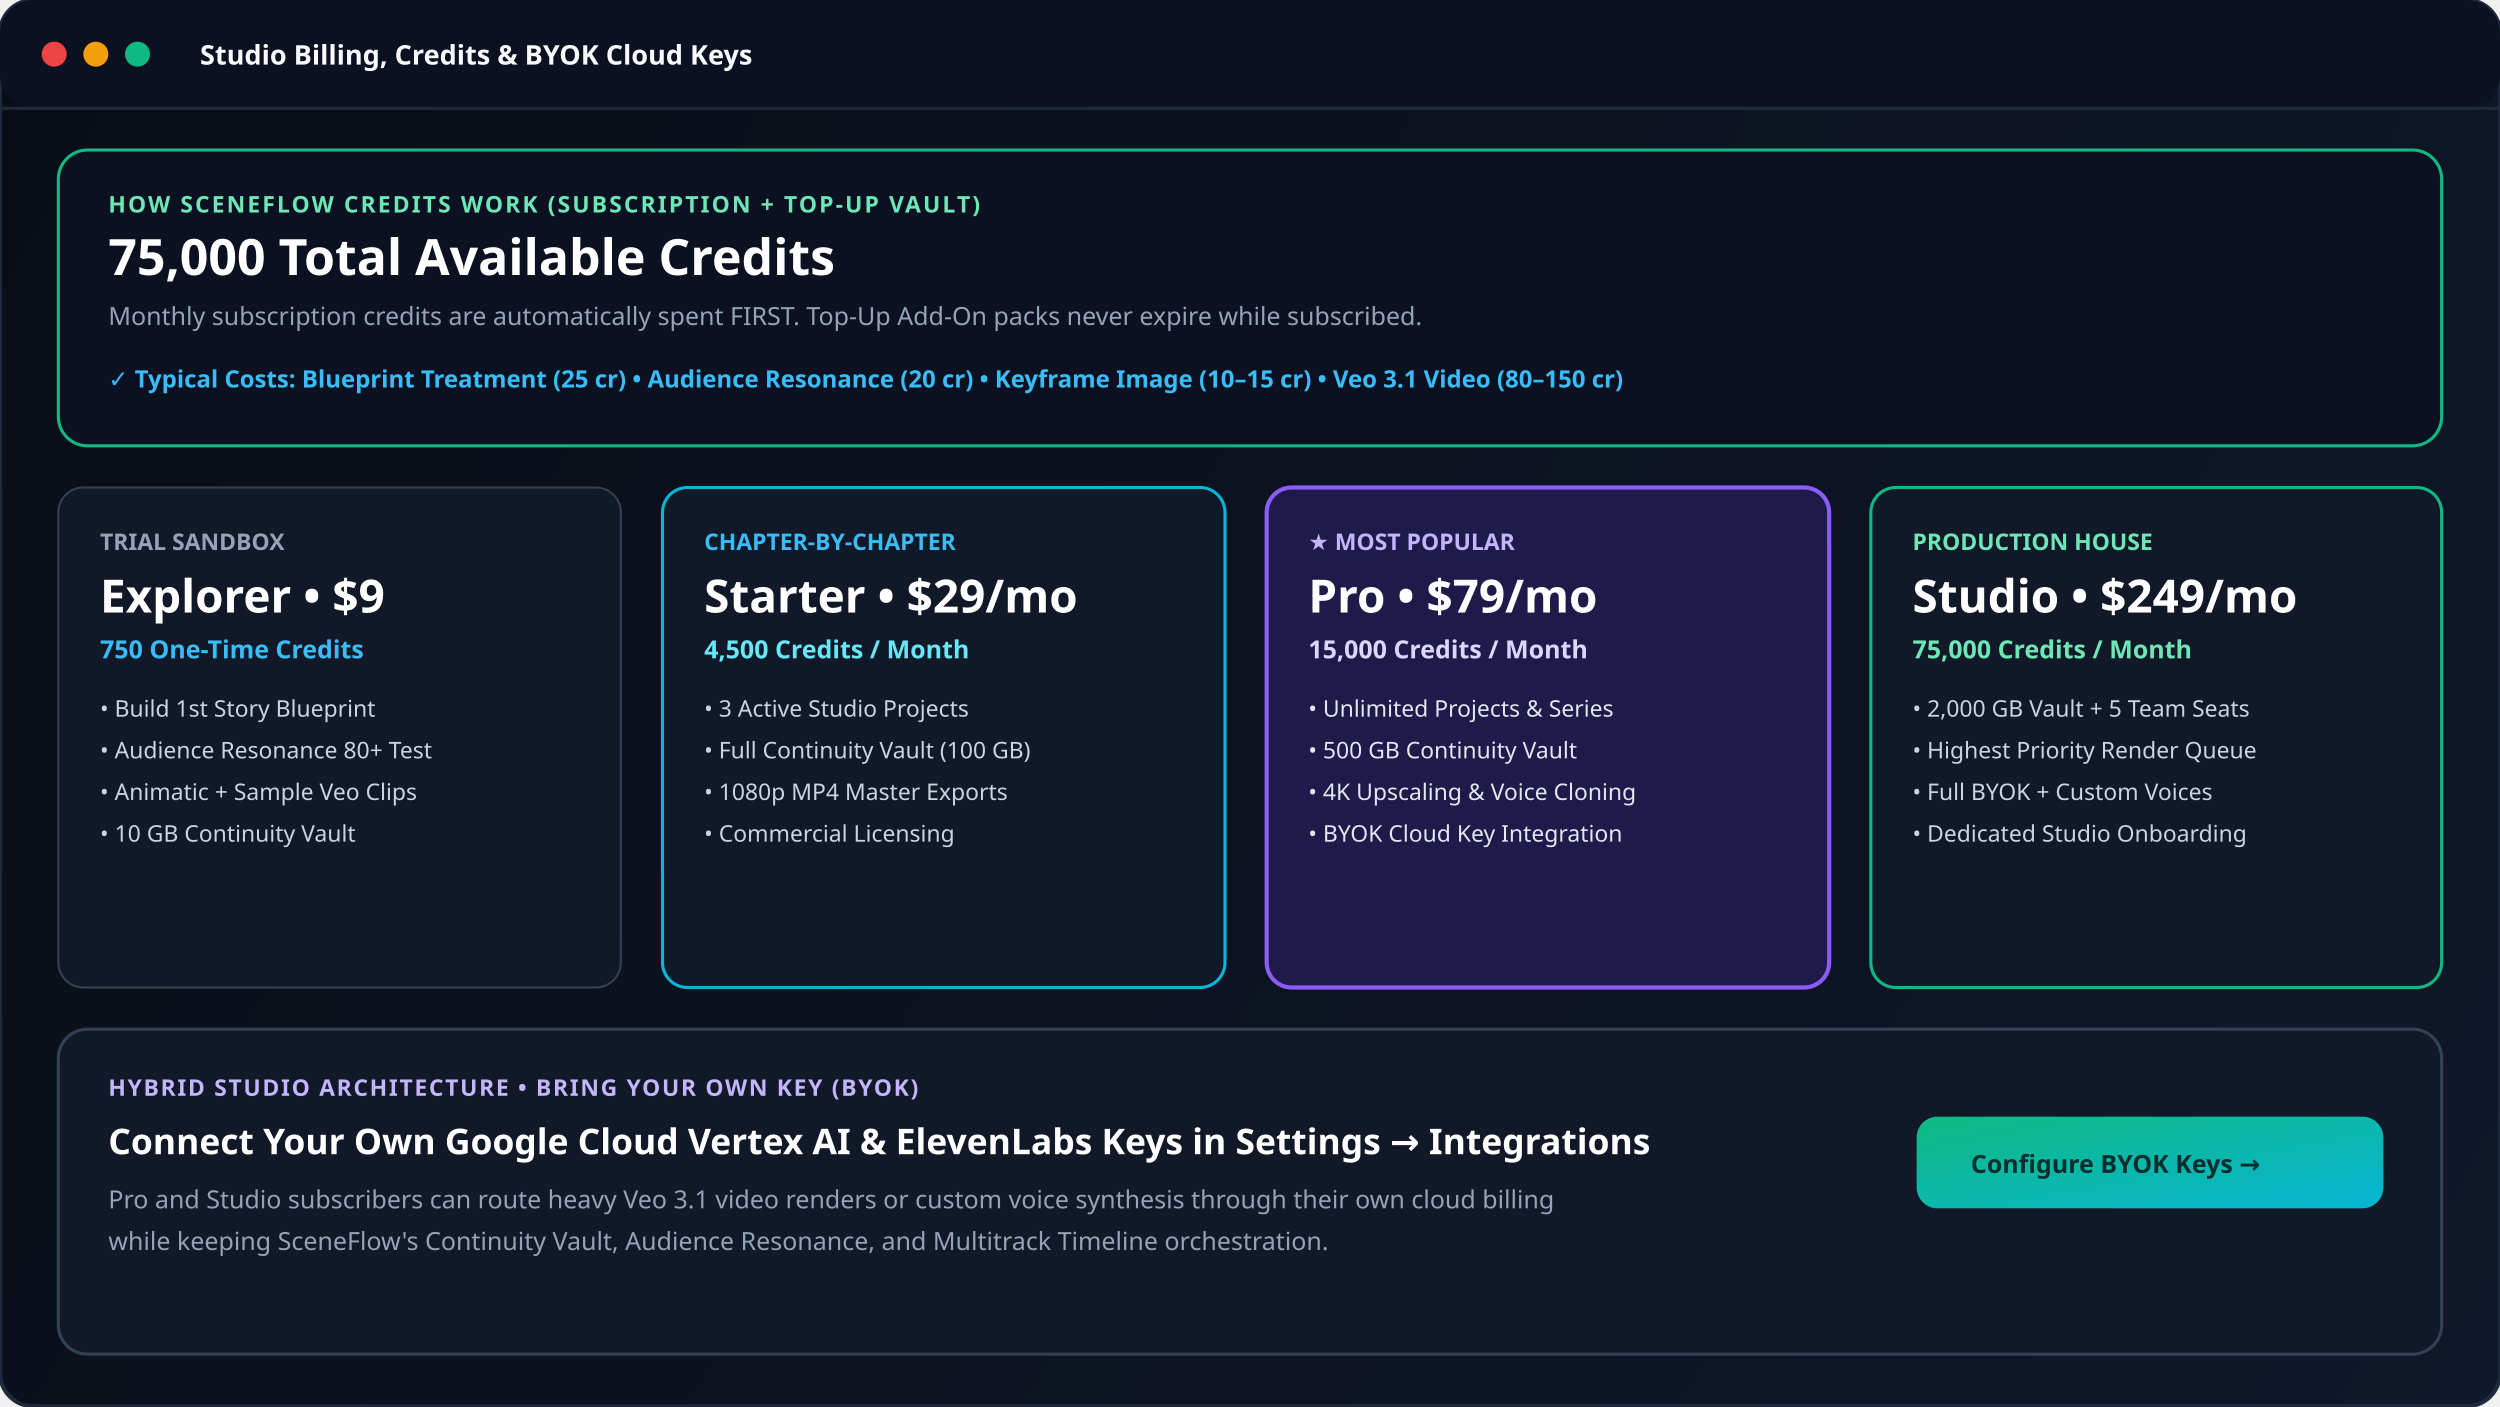
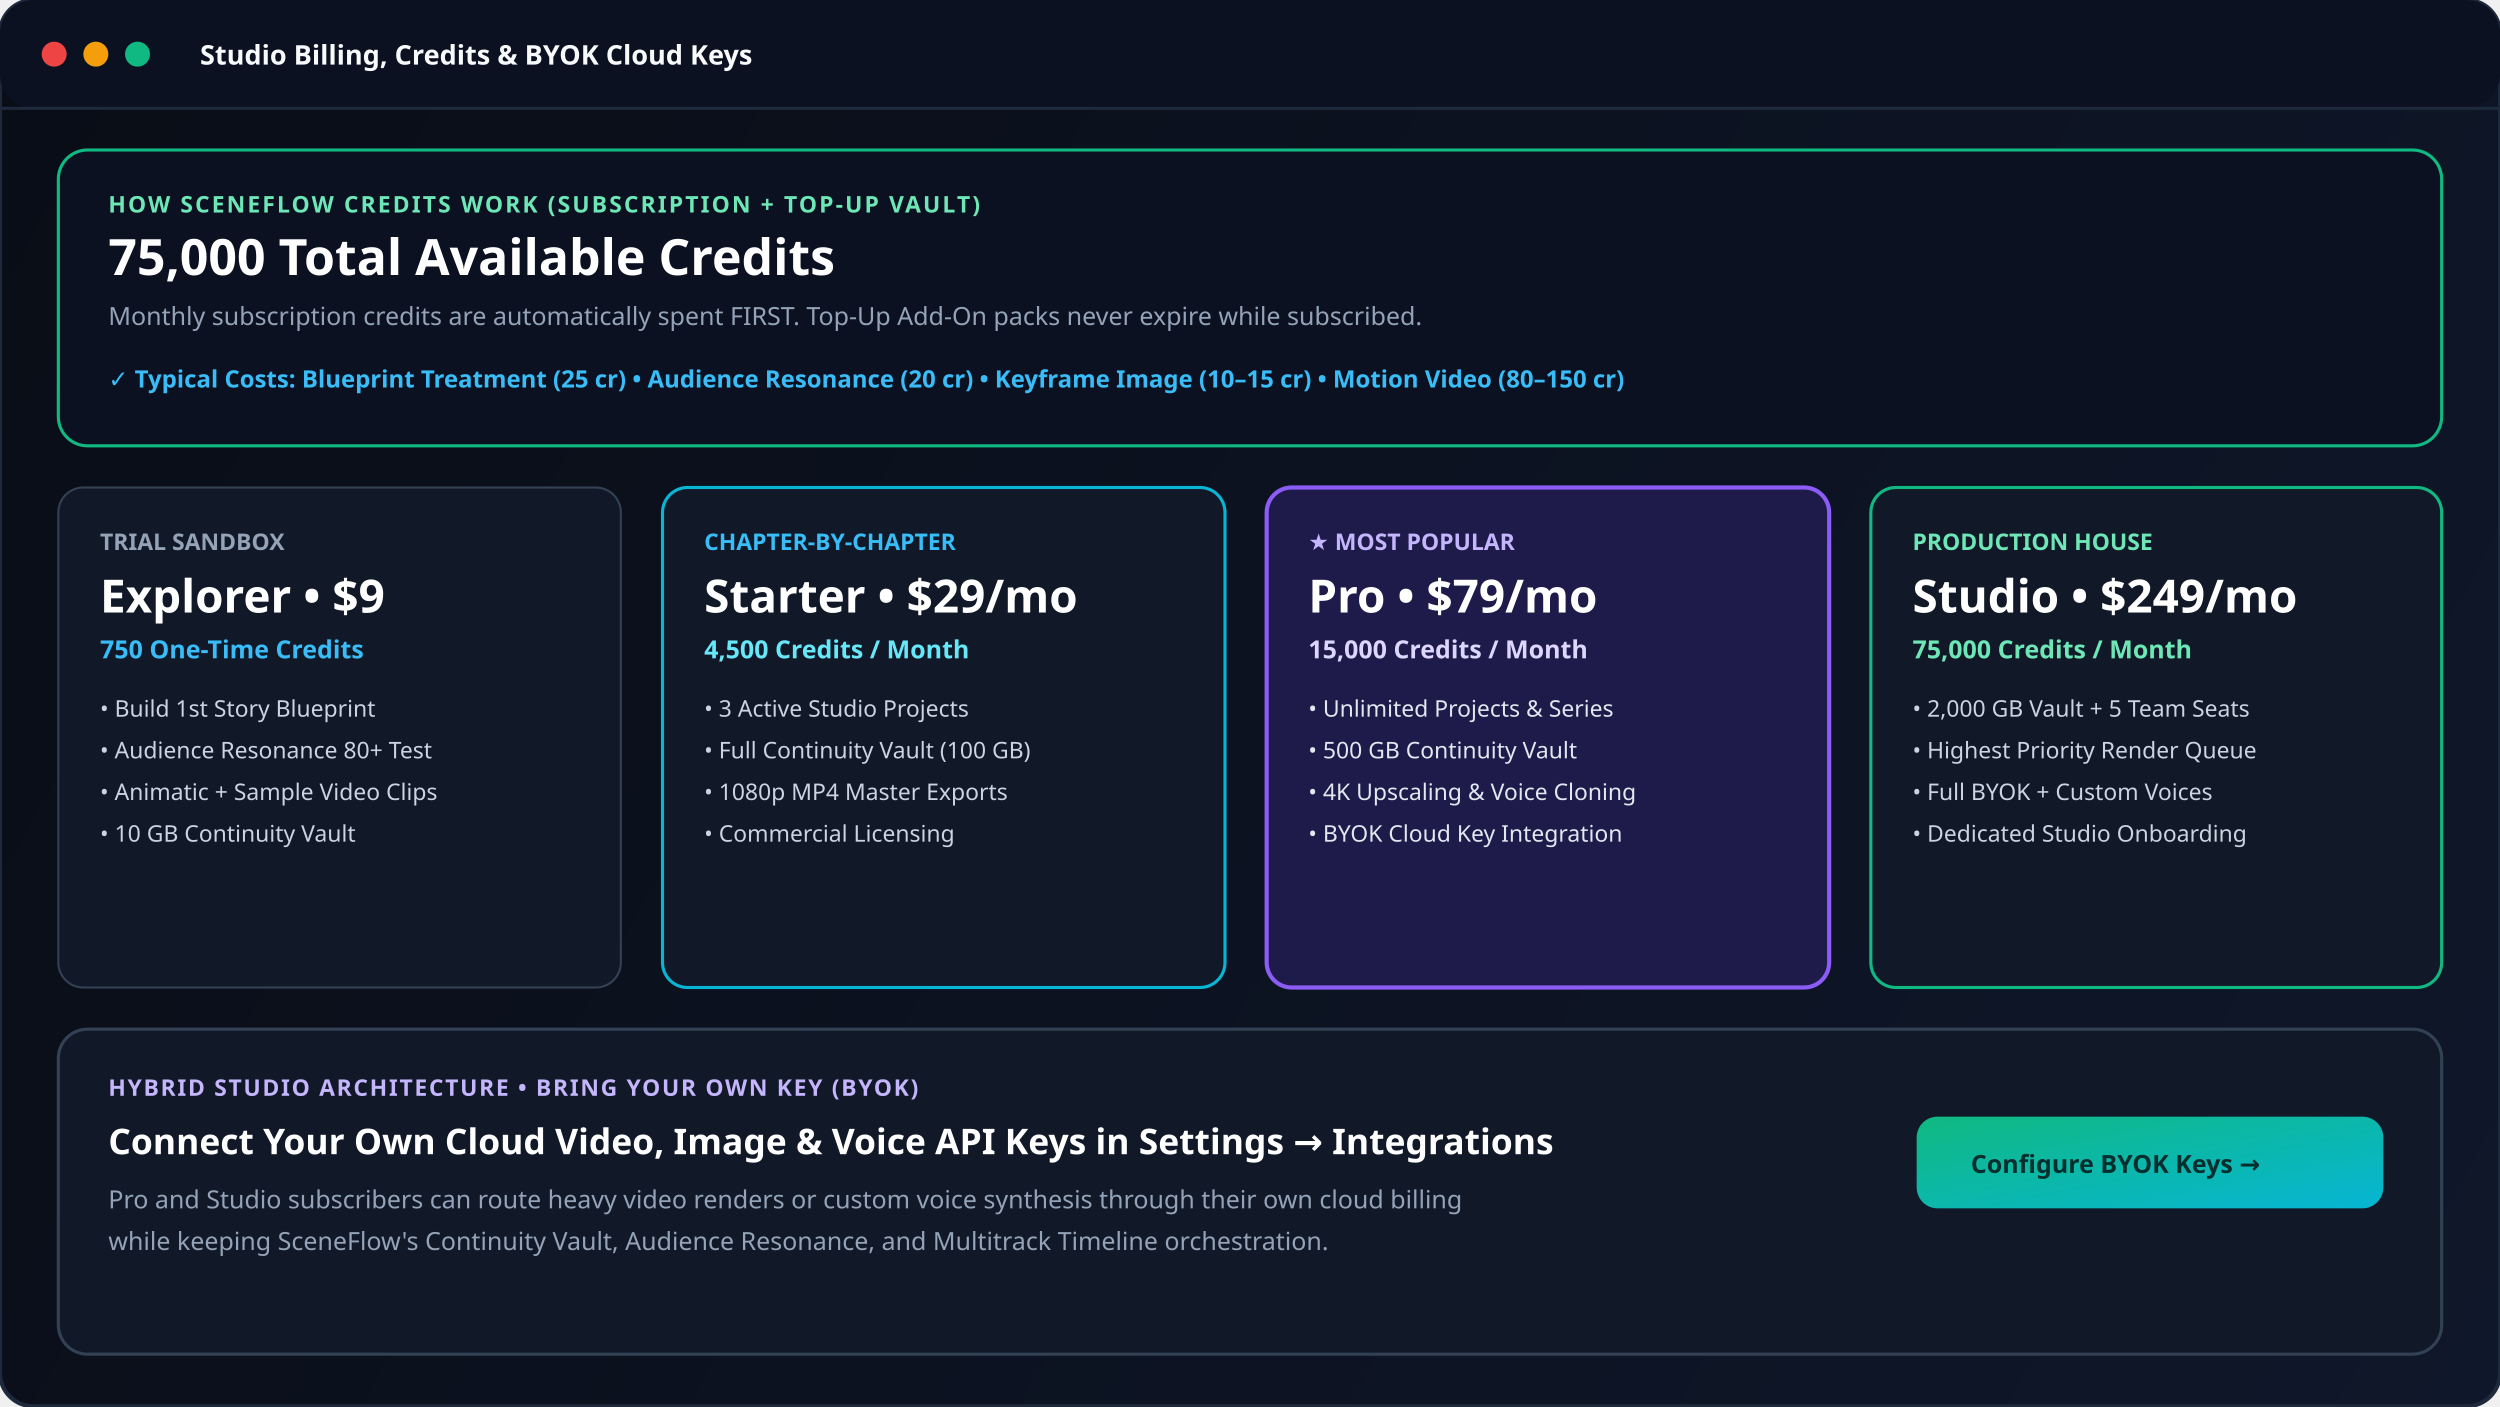
<svg xmlns="http://www.w3.org/2000/svg" viewBox="0 0 1200 675" fill="none">
  <defs>
    <linearGradient id="bg5" x1="0" y1="0" x2="1200" y2="675" gradientUnits="userSpaceOnUse">
      <stop offset="0%" stop-color="#090D16" />
      <stop offset="100%" stop-color="#0F172A" />
    </linearGradient>
    <linearGradient id="goldGrad" x1="0" y1="0" x2="1" y2="1">
      <stop offset="0%" stop-color="#10B981" />
      <stop offset="100%" stop-color="#06B6D4" />
    </linearGradient>
  </defs>
  <rect width="1200" height="675" rx="16" fill="url(#bg5)" stroke="#1E293B" stroke-width="2" />
  <rect x="0" y="0" width="1200" height="52" rx="16" fill="#0B1120" />
  <line x1="0" y1="52" x2="1200" y2="52" stroke="#1E293B" stroke-width="1.5" />
  <circle cx="26" cy="26" r="6" fill="#EF4444" />
  <circle cx="46" cy="26" r="6" fill="#F59E0B" />
  <circle cx="66" cy="26" r="6" fill="#10B981" />
  <text x="96" y="31" fill="#F8FAFC" font-family="system-ui, sans-serif" font-size="13" font-weight="700">Studio Billing, Credits &amp; BYOK Cloud Keys</text>
  <rect x="28" y="72" width="1144" height="142" rx="14" fill="#0B1120" stroke="#10B981" stroke-width="1.5" />
  <text x="52" y="102" fill="#6EE7B7" font-family="system-ui, sans-serif" font-size="11" font-weight="800" letter-spacing="1">HOW SCENEFLOW CREDITS WORK (SUBSCRIPTION + TOP-UP VAULT)</text>
  <text x="52" y="132" fill="#FFFFFF" font-family="system-ui, sans-serif" font-size="24" font-weight="900">75,000 Total Available Credits</text>
  <text x="52" y="156" fill="#94A3B8" font-family="system-ui, sans-serif" font-size="12">Monthly subscription credits are automatically spent FIRST. Top-Up Add-On packs never expire while subscribed.</text>
-   <text x="52" y="186" fill="#38BDF8" font-family="system-ui, sans-serif" font-size="11.5" font-weight="700">✓ Typical Costs: Blueprint Treatment (25 cr) • Audience Resonance (20 cr) • Keyframe Image (10–15 cr) • Veo 3.1 Video (80–150 cr)</text>
+   <text x="52" y="186" fill="#38BDF8" font-family="system-ui, sans-serif" font-size="11.5" font-weight="700">✓ Typical Costs: Blueprint Treatment (25 cr) • Audience Resonance (20 cr) • Keyframe Image (10–15 cr) • Motion Video (80–150 cr)</text>
  <rect x="28" y="234" width="270" height="240" rx="12" fill="#111827" stroke="#334155" />
  <text x="48" y="264" fill="#94A3B8" font-family="system-ui, sans-serif" font-size="11" font-weight="700">TRIAL SANDBOX</text>
  <text x="48" y="294" fill="#FFFFFF" font-family="system-ui, sans-serif" font-size="22" font-weight="800">Explorer • $9</text>
  <text x="48" y="316" fill="#38BDF8" font-family="system-ui, sans-serif" font-size="12" font-weight="700">750 One-Time Credits</text>
  <text x="48" y="344" fill="#CBD5E1" font-family="system-ui, sans-serif" font-size="11">• Build 1st Story Blueprint</text>
  <text x="48" y="364" fill="#CBD5E1" font-family="system-ui, sans-serif" font-size="11">• Audience Resonance 80+ Test</text>
-   <text x="48" y="384" fill="#CBD5E1" font-family="system-ui, sans-serif" font-size="11">• Animatic + Sample Veo Clips</text>
+   <text x="48" y="384" fill="#CBD5E1" font-family="system-ui, sans-serif" font-size="11">• Animatic + Sample Video Clips</text>
  <text x="48" y="404" fill="#CBD5E1" font-family="system-ui, sans-serif" font-size="11">• 10 GB Continuity Vault</text>
  <rect x="318" y="234" width="270" height="240" rx="12" fill="#111827" stroke="#06B6D4" stroke-width="1.5" />
  <text x="338" y="264" fill="#38BDF8" font-family="system-ui, sans-serif" font-size="11" font-weight="700">CHAPTER-BY-CHAPTER</text>
  <text x="338" y="294" fill="#FFFFFF" font-family="system-ui, sans-serif" font-size="22" font-weight="800">Starter • $29/mo</text>
  <text x="338" y="316" fill="#67E8F9" font-family="system-ui, sans-serif" font-size="12" font-weight="700">4,500 Credits / Month</text>
  <text x="338" y="344" fill="#CBD5E1" font-family="system-ui, sans-serif" font-size="11">• 3 Active Studio Projects</text>
  <text x="338" y="364" fill="#CBD5E1" font-family="system-ui, sans-serif" font-size="11">• Full Continuity Vault (100 GB)</text>
  <text x="338" y="384" fill="#CBD5E1" font-family="system-ui, sans-serif" font-size="11">• 1080p MP4 Master Exports</text>
  <text x="338" y="404" fill="#CBD5E1" font-family="system-ui, sans-serif" font-size="11">• Commercial Licensing</text>
  <rect x="608" y="234" width="270" height="240" rx="12" fill="#1E1B4B" stroke="#8B5CF6" stroke-width="2" />
  <text x="628" y="264" fill="#C4B5FD" font-family="system-ui, sans-serif" font-size="11" font-weight="800">★ MOST POPULAR</text>
  <text x="628" y="294" fill="#FFFFFF" font-family="system-ui, sans-serif" font-size="22" font-weight="800">Pro • $79/mo</text>
  <text x="628" y="316" fill="#DDD6FE" font-family="system-ui, sans-serif" font-size="12" font-weight="700">15,000 Credits / Month</text>
  <text x="628" y="344" fill="#E2E8F0" font-family="system-ui, sans-serif" font-size="11">• Unlimited Projects &amp; Series</text>
  <text x="628" y="364" fill="#E2E8F0" font-family="system-ui, sans-serif" font-size="11">• 500 GB Continuity Vault</text>
  <text x="628" y="384" fill="#E2E8F0" font-family="system-ui, sans-serif" font-size="11">• 4K Upscaling &amp; Voice Cloning</text>
  <text x="628" y="404" fill="#E2E8F0" font-family="system-ui, sans-serif" font-size="11">• BYOK Cloud Key Integration</text>
  <rect x="898" y="234" width="274" height="240" rx="12" fill="#111827" stroke="#10B981" stroke-width="1.5" />
  <text x="918" y="264" fill="#6EE7B7" font-family="system-ui, sans-serif" font-size="11" font-weight="700">PRODUCTION HOUSE</text>
  <text x="918" y="294" fill="#FFFFFF" font-family="system-ui, sans-serif" font-size="22" font-weight="800">Studio • $249/mo</text>
  <text x="918" y="316" fill="#6EE7B7" font-family="system-ui, sans-serif" font-size="12" font-weight="700">75,000 Credits / Month</text>
  <text x="918" y="344" fill="#CBD5E1" font-family="system-ui, sans-serif" font-size="11">• 2,000 GB Vault + 5 Team Seats</text>
  <text x="918" y="364" fill="#CBD5E1" font-family="system-ui, sans-serif" font-size="11">• Highest Priority Render Queue</text>
  <text x="918" y="384" fill="#CBD5E1" font-family="system-ui, sans-serif" font-size="11">• Full BYOK + Custom Voices</text>
  <text x="918" y="404" fill="#CBD5E1" font-family="system-ui, sans-serif" font-size="11">• Dedicated Studio Onboarding</text>
  <rect x="28" y="494" width="1144" height="156" rx="14" fill="#111827" stroke="#334155" stroke-width="1.5" />
  <text x="52" y="526" fill="#C4B5FD" font-family="system-ui, sans-serif" font-size="11" font-weight="800" letter-spacing="0.8">HYBRID STUDIO ARCHITECTURE • BRING YOUR OWN KEY (BYOK)</text>
-   <text x="52" y="554" fill="#FFFFFF" font-family="system-ui, sans-serif" font-size="17" font-weight="700">Connect Your Own Google Cloud Vertex AI &amp; ElevenLabs Keys in Settings → Integrations</text>
-   <text x="52" y="580" fill="#94A3B8" font-family="system-ui, sans-serif" font-size="12">Pro and Studio subscribers can route heavy Veo 3.1 video renders or custom voice synthesis through their own cloud billing</text>
+   <text x="52" y="554" fill="#FFFFFF" font-family="system-ui, sans-serif" font-size="17" font-weight="700">Connect Your Own Cloud Video, Image &amp; Voice API Keys in Settings → Integrations</text>
+   <text x="52" y="580" fill="#94A3B8" font-family="system-ui, sans-serif" font-size="12">Pro and Studio subscribers can route heavy video renders or custom voice synthesis through their own cloud billing</text>
  <text x="52" y="600" fill="#94A3B8" font-family="system-ui, sans-serif" font-size="12">while keeping SceneFlow's Continuity Vault, Audience Resonance, and Multitrack Timeline orchestration.</text>
  <rect x="920" y="536" width="224" height="44" rx="10" fill="url(#goldGrad)" />
  <text x="946" y="563" fill="#042F2E" font-family="system-ui, sans-serif" font-size="12" font-weight="800">Configure BYOK Keys →</text>
</svg>
